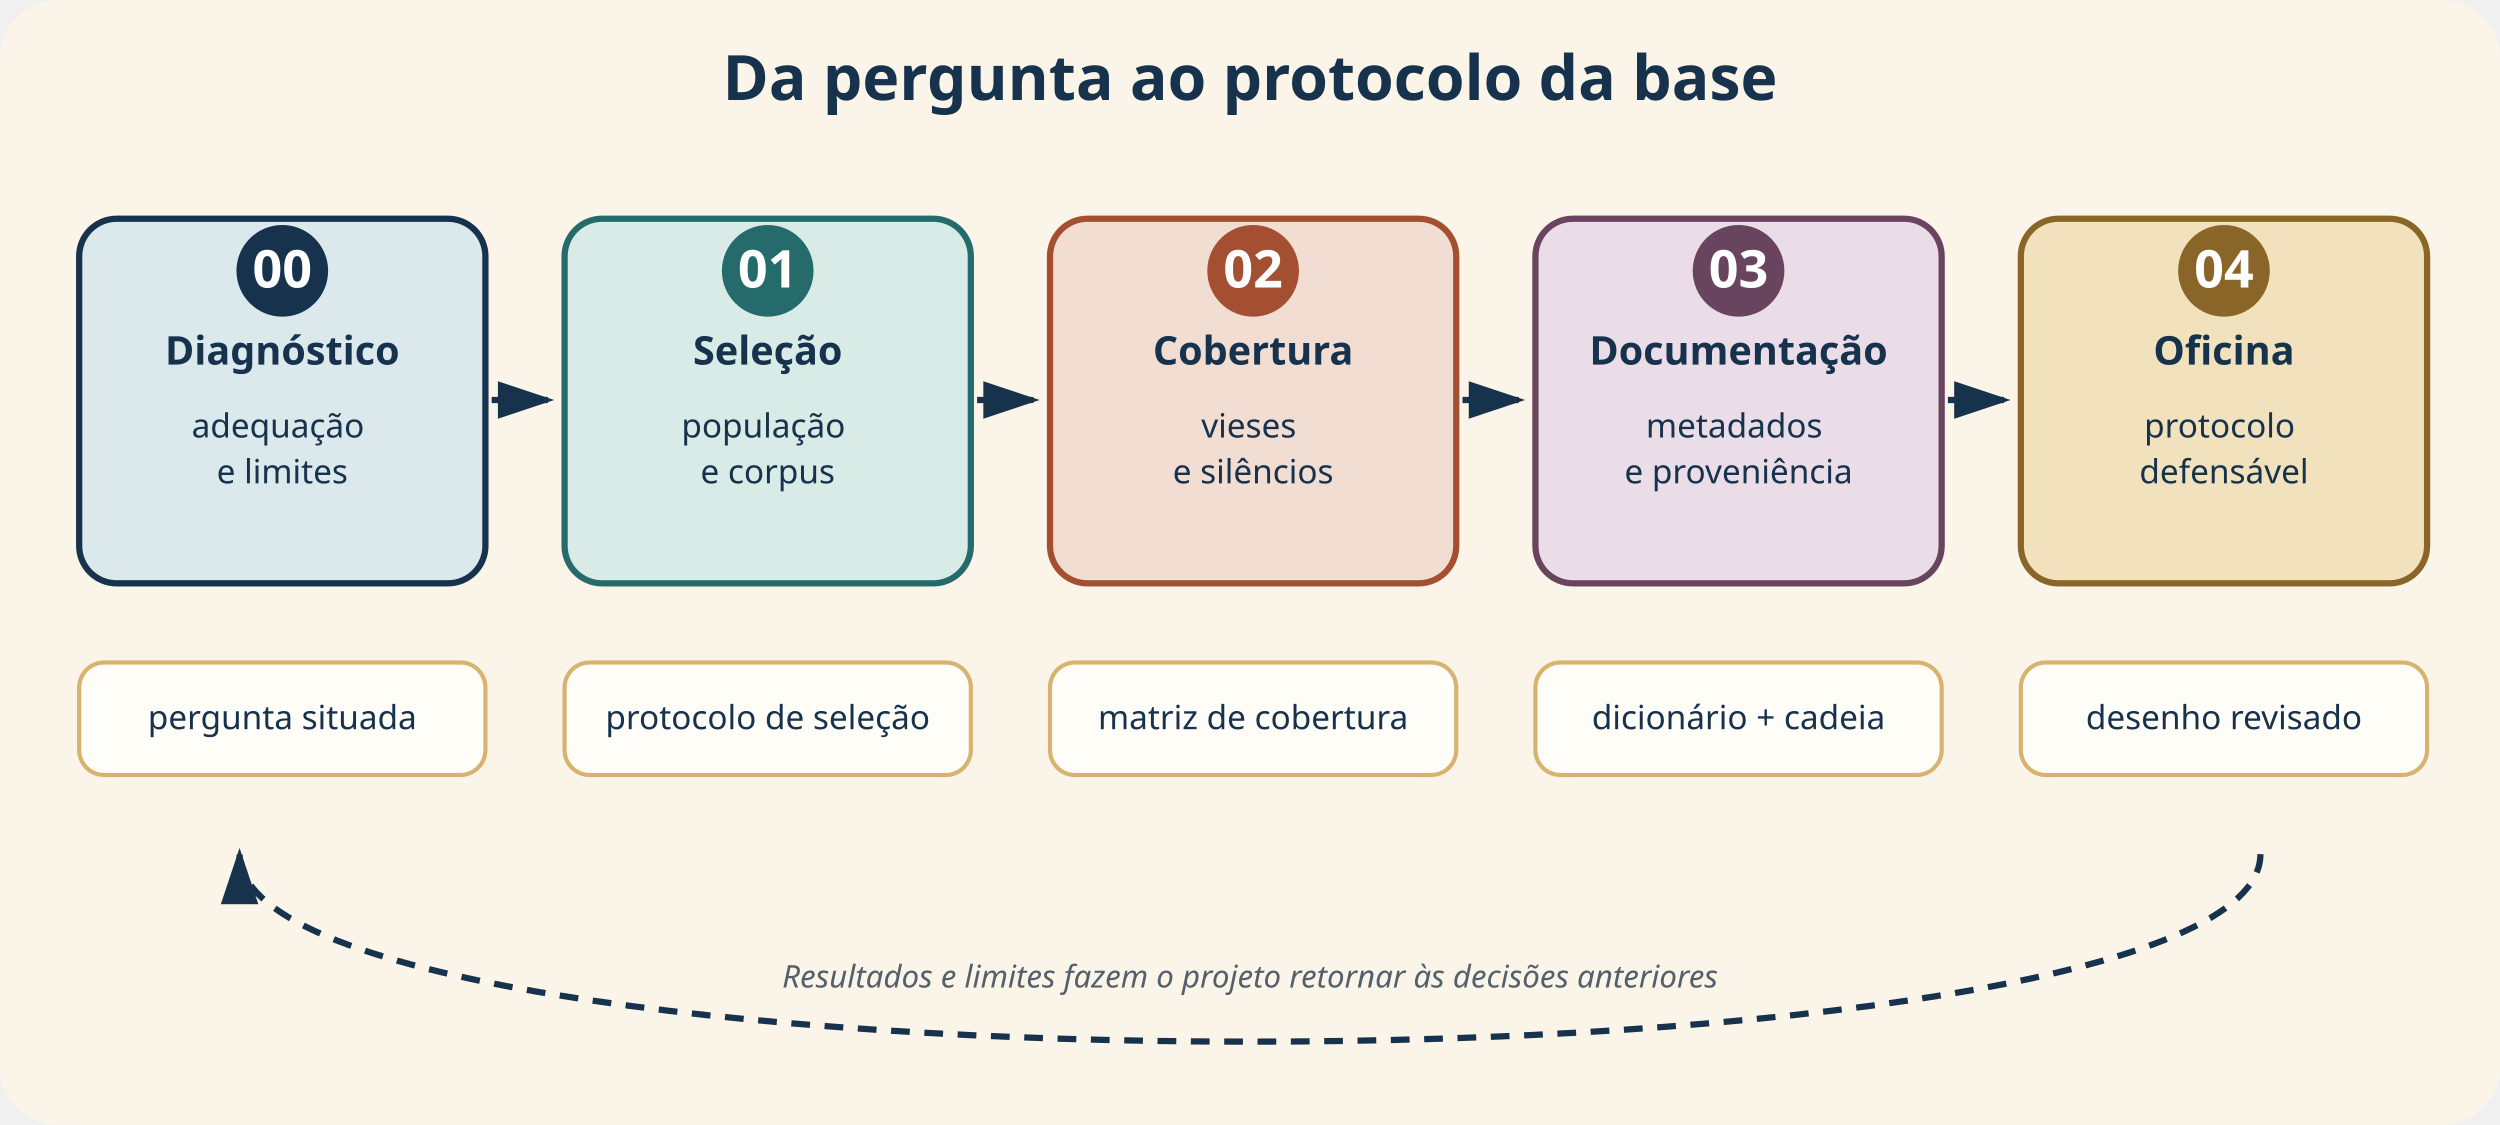
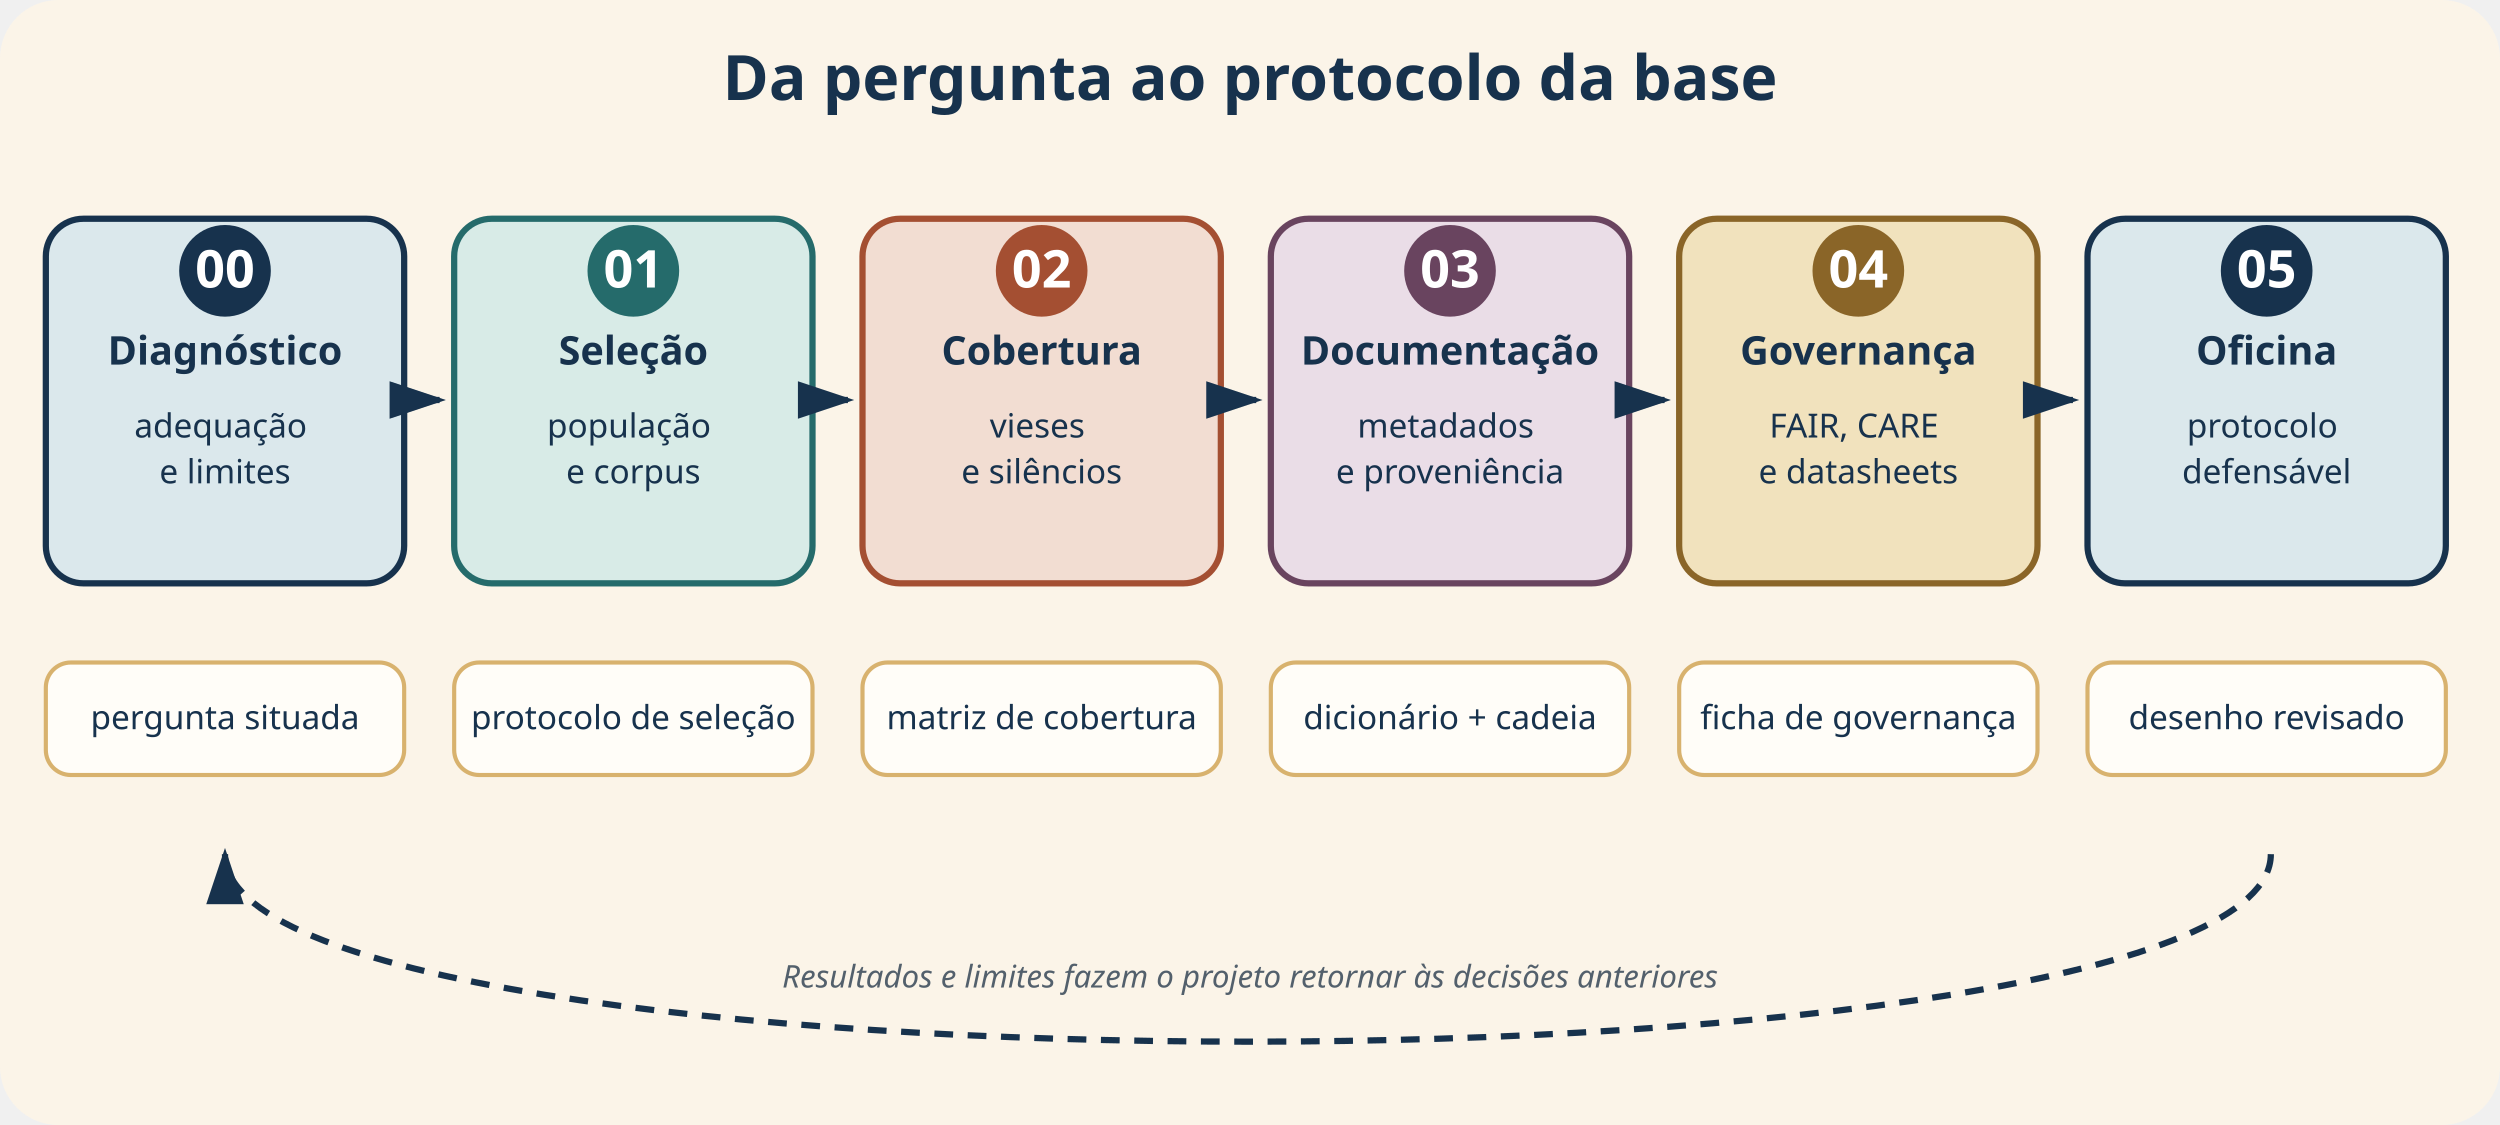
<svg xmlns="http://www.w3.org/2000/svg" viewBox="0 0 1200 540" role="img" aria-labelledby="titulo descricao">
  <defs>
    <marker id="seta" markerWidth="10" markerHeight="10" refX="8" refY="3" orient="auto" markerUnits="strokeWidth">
      <path d="M0,0 L0,6 L9,3 z" fill="#17324d" />
    </marker>
    <style>
    .titulo { font: 700 30px system-ui, sans-serif; fill: #17324d; }
    .subtitulo { font: 700 19px system-ui, sans-serif; fill: #17324d; }
    .corpo { font: 16px system-ui, sans-serif; fill: #17324d; }
    .nota { font: italic 15px system-ui, sans-serif; fill: #53606c; }
    .numero { font: 700 25px system-ui, sans-serif; fill: #fff; }
    .seta { stroke: #17324d; stroke-width: 3; fill: none; marker-end: url(#seta); }
    .tracejada { stroke-dasharray: 9 7; }
  </style>
  </defs>
  <rect width="1200" height="540" rx="28" fill="#fbf4e8" />
  <text x="600" y="48" class="titulo" text-anchor="middle">
    <tspan x="600" dy="0">Da pergunta ao protocolo da base</tspan>
  </text>
-   <rect x="38" y="105" width="195" height="175" rx="18" fill="#dbe8ec" stroke="#17324d" stroke-width="3" />
-   <circle cx="135.5" cy="130" r="22" fill="#17324d" />
-   <text x="135.5" y="138" class="numero" text-anchor="middle">
-     <tspan x="135.5" dy="0">00</tspan>
+   <rect x="22" y="105" width="172" height="175" rx="18" fill="#dbe8ec" stroke="#17324d" stroke-width="3" />
+   <circle cx="108" cy="130" r="22" fill="#17324d" />
+   <text x="108" y="138" class="numero" text-anchor="middle">
+     <tspan x="108" dy="0">00</tspan>
  </text>
-   <text x="135.5" y="175" class="subtitulo" text-anchor="middle">
-     <tspan x="135.5" dy="0">Diagnóstico</tspan>
+   <text x="108" y="175" class="subtitulo" text-anchor="middle">
+     <tspan x="108" dy="0">Diagnóstico</tspan>
  </text>
-   <text x="135.5" y="210" class="corpo" text-anchor="middle">
-     <tspan x="135.5" dy="0">adequação</tspan>
-     <tspan x="135.5" dy="22">e limites</tspan>
+   <text x="108" y="210" class="corpo" text-anchor="middle">
+     <tspan x="108" dy="0">adequação</tspan>
+     <tspan x="108" dy="22">e limites</tspan>
  </text>
-   <path class="seta" d="M236,192 H263" />
-   <rect x="271" y="105" width="195" height="175" rx="18" fill="#d8ebe7" stroke="#256b6b" stroke-width="3" />
-   <circle cx="368.5" cy="130" r="22" fill="#256b6b" />
-   <text x="368.5" y="138" class="numero" text-anchor="middle">
-     <tspan x="368.5" dy="0">01</tspan>
+   <path class="seta" d="M197,192 H211" />
+   <rect x="218" y="105" width="172" height="175" rx="18" fill="#d8ebe7" stroke="#256b6b" stroke-width="3" />
+   <circle cx="304" cy="130" r="22" fill="#256b6b" />
+   <text x="304" y="138" class="numero" text-anchor="middle">
+     <tspan x="304" dy="0">01</tspan>
  </text>
-   <text x="368.5" y="175" class="subtitulo" text-anchor="middle">
-     <tspan x="368.5" dy="0">Seleção</tspan>
+   <text x="304" y="175" class="subtitulo" text-anchor="middle">
+     <tspan x="304" dy="0">Seleção</tspan>
  </text>
-   <text x="368.5" y="210" class="corpo" text-anchor="middle">
-     <tspan x="368.5" dy="0">população</tspan>
-     <tspan x="368.5" dy="22">e corpus</tspan>
+   <text x="304" y="210" class="corpo" text-anchor="middle">
+     <tspan x="304" dy="0">população</tspan>
+     <tspan x="304" dy="22">e corpus</tspan>
  </text>
-   <path class="seta" d="M469,192 H496" />
-   <rect x="504" y="105" width="195" height="175" rx="18" fill="#f2ddd2" stroke="#a44f32" stroke-width="3" />
-   <circle cx="601.5" cy="130" r="22" fill="#a44f32" />
-   <text x="601.5" y="138" class="numero" text-anchor="middle">
-     <tspan x="601.5" dy="0">02</tspan>
+   <path class="seta" d="M393,192 H407" />
+   <rect x="414" y="105" width="172" height="175" rx="18" fill="#f2ddd2" stroke="#a44f32" stroke-width="3" />
+   <circle cx="500" cy="130" r="22" fill="#a44f32" />
+   <text x="500" y="138" class="numero" text-anchor="middle">
+     <tspan x="500" dy="0">02</tspan>
  </text>
-   <text x="601.5" y="175" class="subtitulo" text-anchor="middle">
-     <tspan x="601.5" dy="0">Cobertura</tspan>
+   <text x="500" y="175" class="subtitulo" text-anchor="middle">
+     <tspan x="500" dy="0">Cobertura</tspan>
  </text>
-   <text x="601.5" y="210" class="corpo" text-anchor="middle">
-     <tspan x="601.5" dy="0">vieses</tspan>
-     <tspan x="601.5" dy="22">e silêncios</tspan>
+   <text x="500" y="210" class="corpo" text-anchor="middle">
+     <tspan x="500" dy="0">vieses</tspan>
+     <tspan x="500" dy="22">e silêncios</tspan>
  </text>
-   <path class="seta" d="M702,192 H729" />
-   <rect x="737" y="105" width="195" height="175" rx="18" fill="#eadde7" stroke="#69445f" stroke-width="3" />
-   <circle cx="834.5" cy="130" r="22" fill="#69445f" />
-   <text x="834.5" y="138" class="numero" text-anchor="middle">
-     <tspan x="834.5" dy="0">03</tspan>
+   <path class="seta" d="M589,192 H603" />
+   <rect x="610" y="105" width="172" height="175" rx="18" fill="#eadde7" stroke="#69445f" stroke-width="3" />
+   <circle cx="696" cy="130" r="22" fill="#69445f" />
+   <text x="696" y="138" class="numero" text-anchor="middle">
+     <tspan x="696" dy="0">03</tspan>
  </text>
-   <text x="834.5" y="175" class="subtitulo" text-anchor="middle">
-     <tspan x="834.5" dy="0">Documentação</tspan>
+   <text x="696" y="175" class="subtitulo" text-anchor="middle">
+     <tspan x="696" dy="0">Documentação</tspan>
  </text>
-   <text x="834.5" y="210" class="corpo" text-anchor="middle">
-     <tspan x="834.5" dy="0">metadados</tspan>
-     <tspan x="834.5" dy="22">e proveniência</tspan>
+   <text x="696" y="210" class="corpo" text-anchor="middle">
+     <tspan x="696" dy="0">metadados</tspan>
+     <tspan x="696" dy="22">e proveniência</tspan>
  </text>
-   <path class="seta" d="M935,192 H962" />
-   <rect x="970" y="105" width="195" height="175" rx="18" fill="#f1e2bd" stroke="#8a6528" stroke-width="3" />
-   <circle cx="1067.5" cy="130" r="22" fill="#8a6528" />
-   <text x="1067.5" y="138" class="numero" text-anchor="middle">
-     <tspan x="1067.5" dy="0">04</tspan>
+   <path class="seta" d="M785,192 H799" />
+   <rect x="806" y="105" width="172" height="175" rx="18" fill="#f1e2bd" stroke="#8a6528" stroke-width="3" />
+   <circle cx="892" cy="130" r="22" fill="#8a6528" />
+   <text x="892" y="138" class="numero" text-anchor="middle">
+     <tspan x="892" dy="0">04</tspan>
  </text>
-   <text x="1067.5" y="175" class="subtitulo" text-anchor="middle">
-     <tspan x="1067.5" dy="0">Oficina</tspan>
+   <text x="892" y="175" class="subtitulo" text-anchor="middle">
+     <tspan x="892" dy="0">Governança</tspan>
  </text>
-   <text x="1067.5" y="210" class="corpo" text-anchor="middle">
-     <tspan x="1067.5" dy="0">protocolo</tspan>
-     <tspan x="1067.5" dy="22">defensável</tspan>
+   <text x="892" y="210" class="corpo" text-anchor="middle">
+     <tspan x="892" dy="0">FAIR, CARE</tspan>
+     <tspan x="892" dy="22">e datasheets</tspan>
  </text>
-   <rect x="38" y="318" width="195" height="54" rx="12" fill="#fffdf8" stroke="#d8b26e" stroke-width="2" />
-   <text x="135.5" y="350" class="corpo" text-anchor="middle">
-     <tspan x="135.5" dy="0">pergunta situada</tspan>
+   <path class="seta" d="M981,192 H995" />
+   <rect x="1002" y="105" width="172" height="175" rx="18" fill="#dbe8ec" stroke="#17324d" stroke-width="3" />
+   <circle cx="1088" cy="130" r="22" fill="#17324d" />
+   <text x="1088" y="138" class="numero" text-anchor="middle">
+     <tspan x="1088" dy="0">05</tspan>
  </text>
-   <rect x="271" y="318" width="195" height="54" rx="12" fill="#fffdf8" stroke="#d8b26e" stroke-width="2" />
-   <text x="368.5" y="350" class="corpo" text-anchor="middle">
-     <tspan x="368.5" dy="0">protocolo de seleção</tspan>
+   <text x="1088" y="175" class="subtitulo" text-anchor="middle">
+     <tspan x="1088" dy="0">Oficina</tspan>
  </text>
-   <rect x="504" y="318" width="195" height="54" rx="12" fill="#fffdf8" stroke="#d8b26e" stroke-width="2" />
-   <text x="601.5" y="350" class="corpo" text-anchor="middle">
-     <tspan x="601.5" dy="0">matriz de cobertura</tspan>
+   <text x="1088" y="210" class="corpo" text-anchor="middle">
+     <tspan x="1088" dy="0">protocolo</tspan>
+     <tspan x="1088" dy="22">defensável</tspan>
  </text>
-   <rect x="737" y="318" width="195" height="54" rx="12" fill="#fffdf8" stroke="#d8b26e" stroke-width="2" />
-   <text x="834.5" y="350" class="corpo" text-anchor="middle">
-     <tspan x="834.5" dy="0">dicionário + cadeia</tspan>
+   <rect x="22" y="318" width="172" height="54" rx="12" fill="#fffdf8" stroke="#d8b26e" stroke-width="2" />
+   <text x="108" y="350" class="corpo" text-anchor="middle">
+     <tspan x="108" dy="0">pergunta situada</tspan>
  </text>
-   <rect x="970" y="318" width="195" height="54" rx="12" fill="#fffdf8" stroke="#d8b26e" stroke-width="2" />
-   <text x="1067.5" y="350" class="corpo" text-anchor="middle">
-     <tspan x="1067.5" dy="0">desenho revisado</tspan>
+   <rect x="218" y="318" width="172" height="54" rx="12" fill="#fffdf8" stroke="#d8b26e" stroke-width="2" />
+   <text x="304" y="350" class="corpo" text-anchor="middle">
+     <tspan x="304" dy="0">protocolo de seleção</tspan>
  </text>
-   <path class="seta tracejada" d="M1085,410 C1085,530 115,530 115,410" />
+   <rect x="414" y="318" width="172" height="54" rx="12" fill="#fffdf8" stroke="#d8b26e" stroke-width="2" />
+   <text x="500" y="350" class="corpo" text-anchor="middle">
+     <tspan x="500" dy="0">matriz de cobertura</tspan>
+   </text>
+   <rect x="610" y="318" width="172" height="54" rx="12" fill="#fffdf8" stroke="#d8b26e" stroke-width="2" />
+   <text x="696" y="350" class="corpo" text-anchor="middle">
+     <tspan x="696" dy="0">dicionário + cadeia</tspan>
+   </text>
+   <rect x="806" y="318" width="172" height="54" rx="12" fill="#fffdf8" stroke="#d8b26e" stroke-width="2" />
+   <text x="892" y="350" class="corpo" text-anchor="middle">
+     <tspan x="892" dy="0">ficha de governança</tspan>
+   </text>
+   <rect x="1002" y="318" width="172" height="54" rx="12" fill="#fffdf8" stroke="#d8b26e" stroke-width="2" />
+   <text x="1088" y="350" class="corpo" text-anchor="middle">
+     <tspan x="1088" dy="0">desenho revisado</tspan>
+   </text>
+   <path class="seta tracejada" d="M1090,410 C1090,530 108,530 108,410" />
  <text x="600" y="474" class="nota" text-anchor="middle">
    <tspan x="600" dy="0">Resultados e limites fazem o projeto retornar às decisões anteriores</tspan>
  </text>
</svg>
